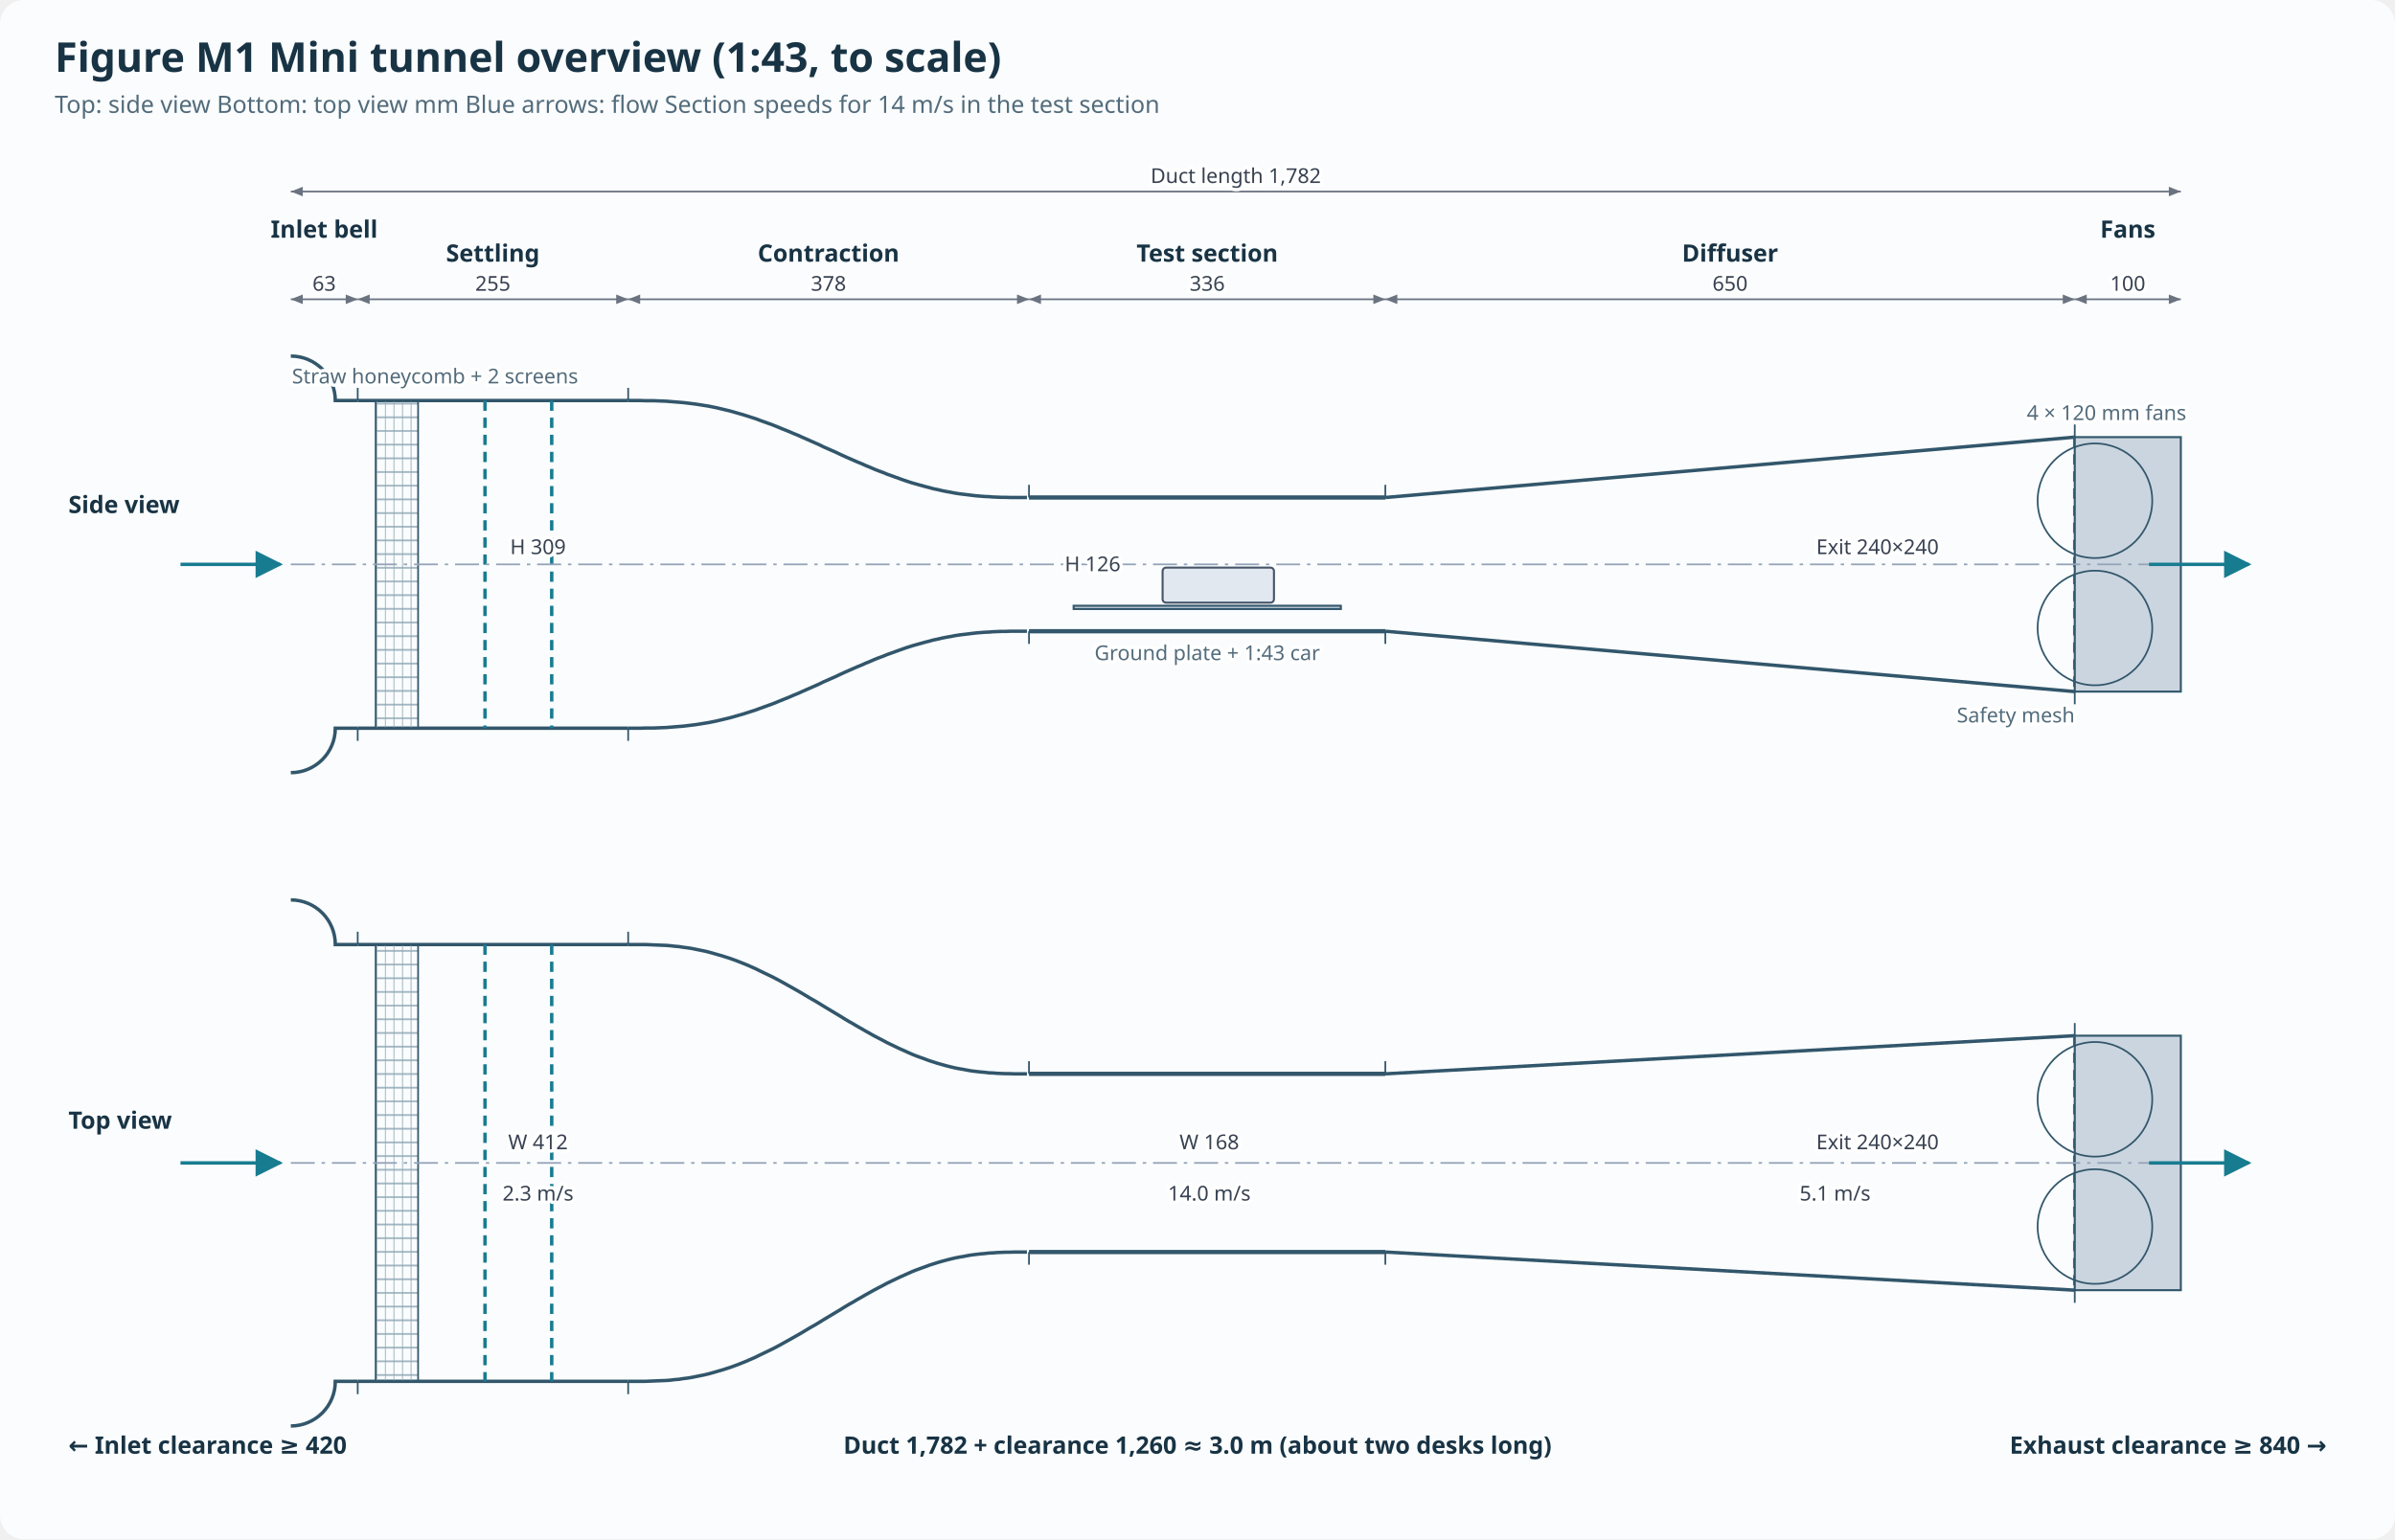
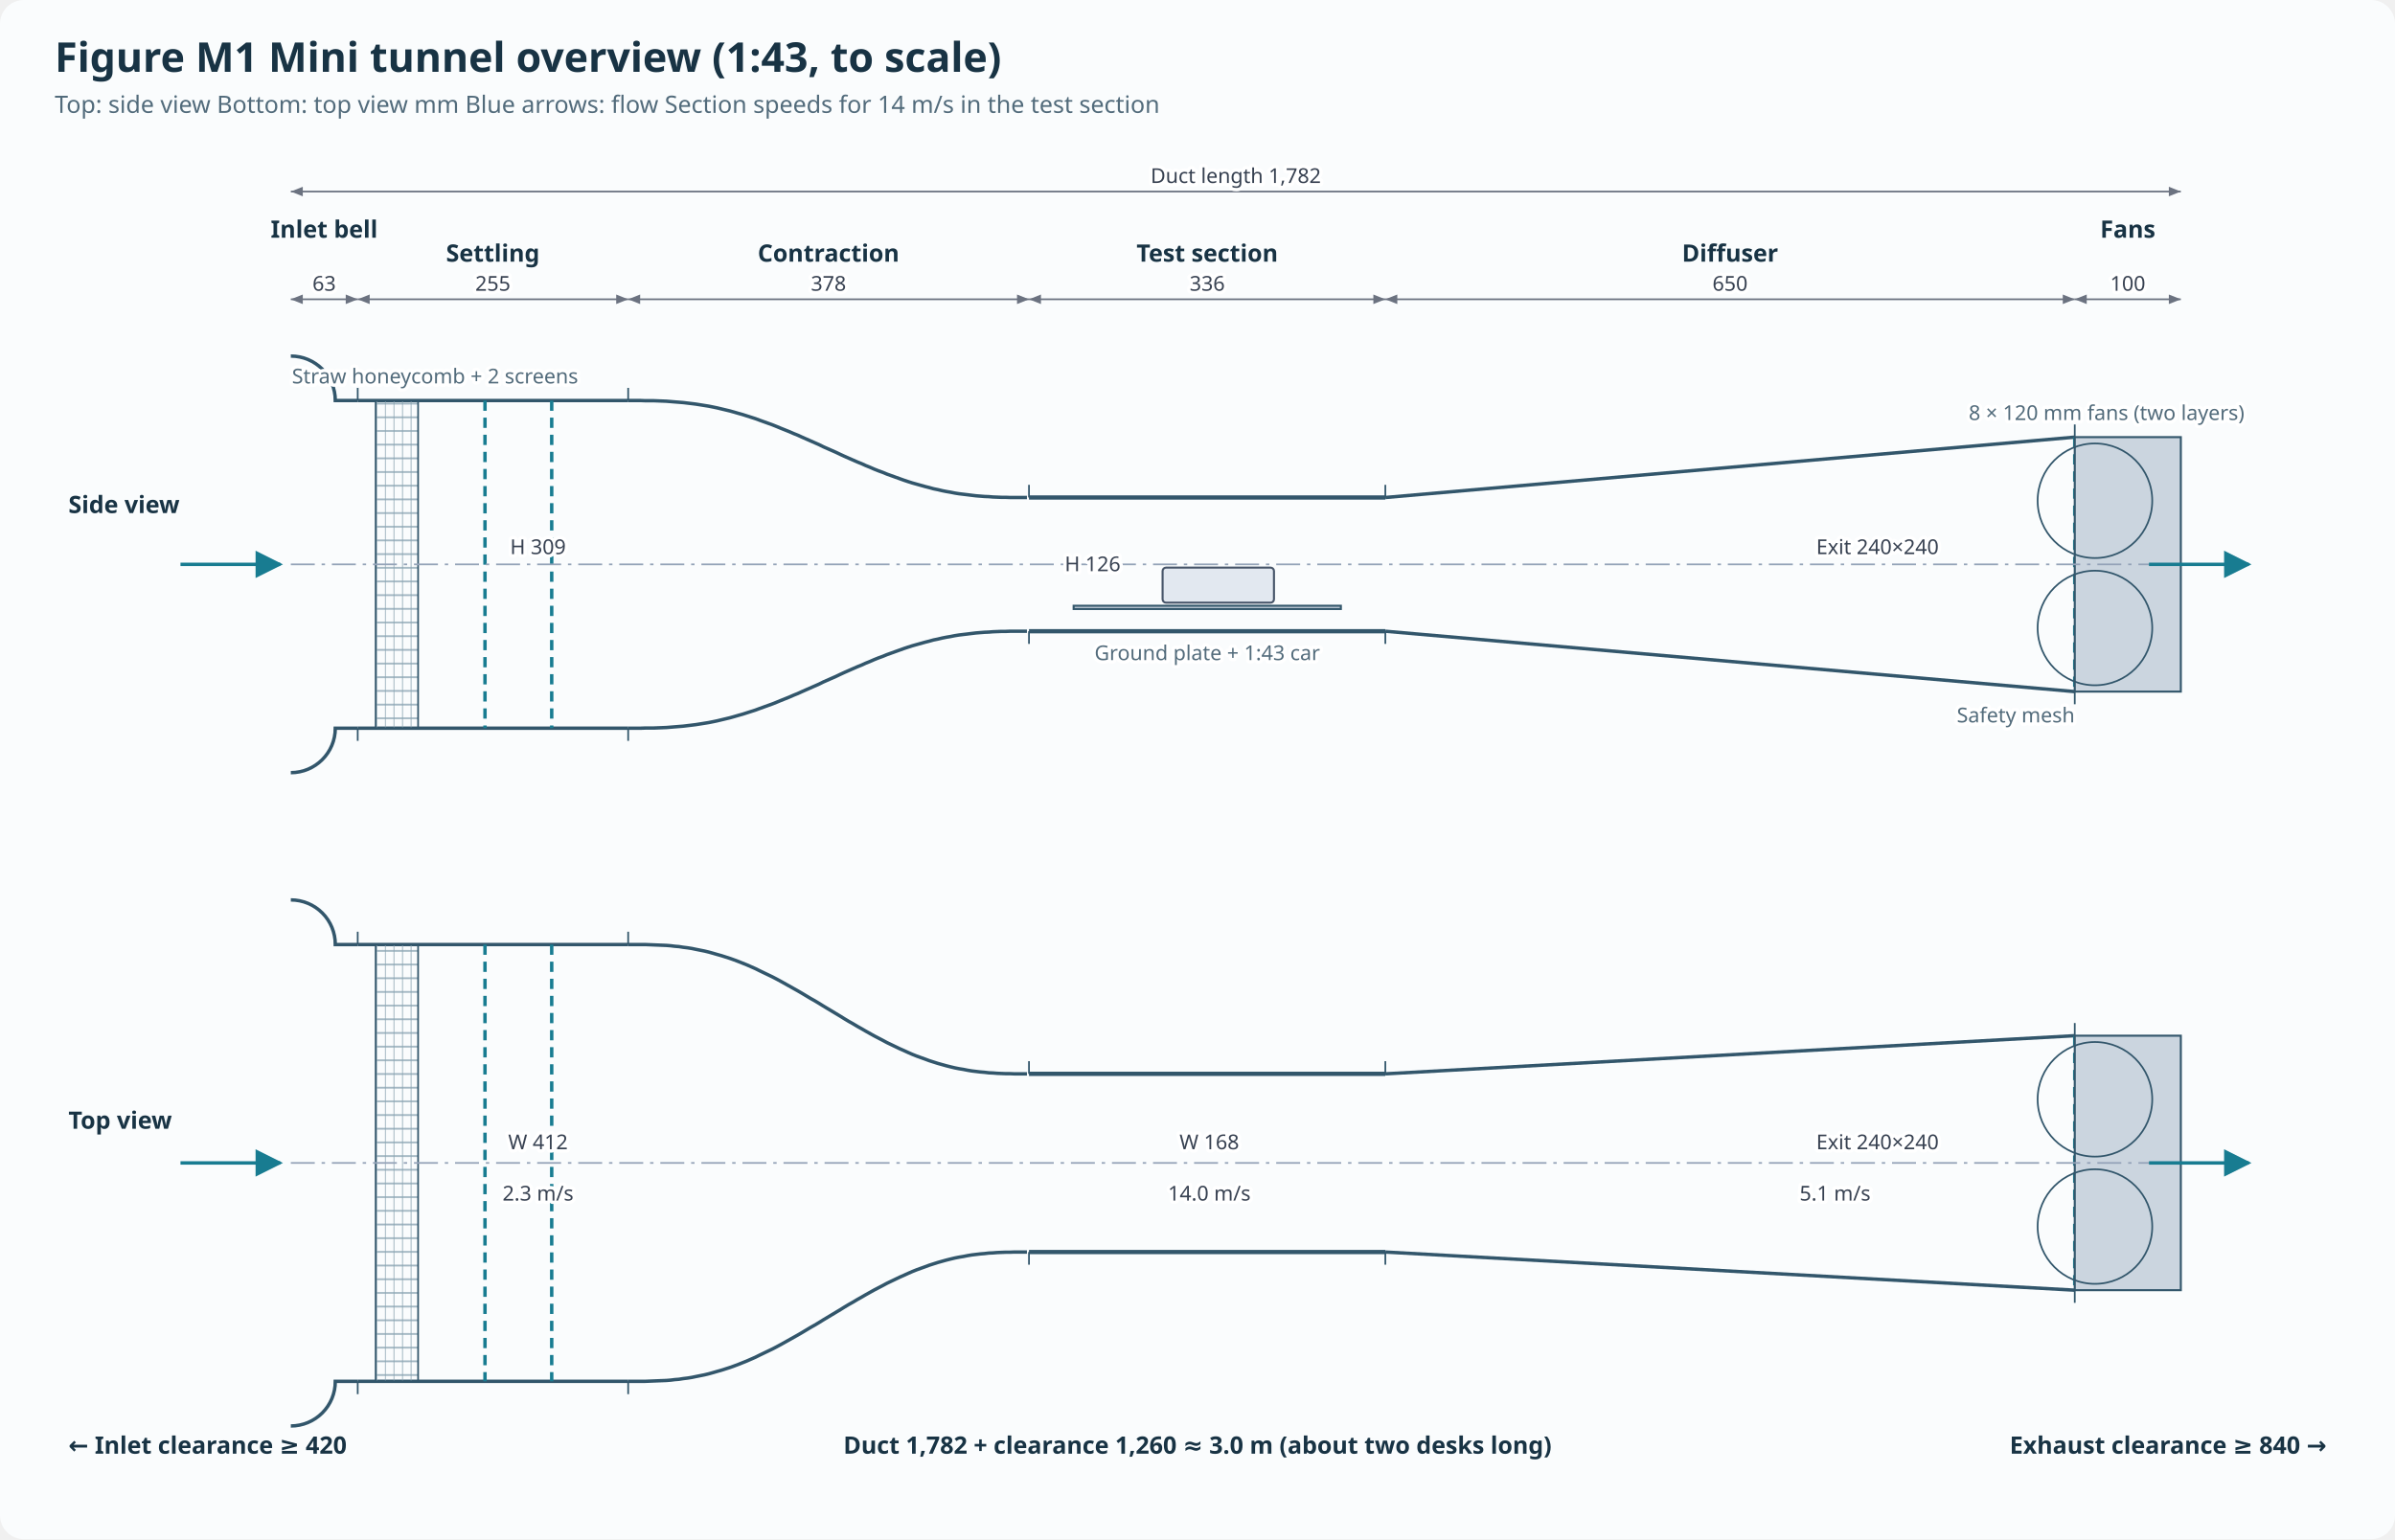
<svg xmlns="http://www.w3.org/2000/svg" width="1400" height="900" viewBox="0 0 1400 900" role="img" aria-labelledby="title desc">
  <defs>
    <marker id="a" viewBox="0 0 10 10" refX="10" refY="5" markerWidth="7" markerHeight="7" orient="auto-start-reverse">
      <path d="M0,1 L10,5 L0,9 z" fill="#6b7280" />
    </marker>
    <marker id="f" viewBox="0 0 10 10" refX="9" refY="5" markerWidth="8" markerHeight="8" orient="auto">
      <path d="M0,0 L10,5 L0,10 z" fill="#187c91" />
    </marker>
    <marker id="o" viewBox="0 0 10 10" refX="9" refY="5" markerWidth="7" markerHeight="7" orient="auto">
      <path d="M0,0 L10,5 L0,10 z" fill="#c2410c" />
    </marker>
    <pattern id="hc" width="5" height="8" patternUnits="userSpaceOnUse">
      <path d="M0 0V8 M0 4H5" stroke="#8aa4b2" stroke-width="0.8" />
    </pattern>
    <pattern id="hatch" width="6" height="6" patternUnits="userSpaceOnUse" patternTransform="rotate(45)">
      <path d="M0 0V6" stroke="#94a3b8" stroke-width="1" />
    </pattern>
    <style>
text{font-family:'PingFang TC','Heiti TC','Noto Sans TC','Microsoft JhengHei',sans-serif;fill:#183344}
.t{font-size:24px;font-weight:700} .st{font-size:14px;fill:#526b7b}
.l{font-size:14px;font-weight:600} .n{font-size:12px;fill:#526b7b} .d{font-size:12px;fill:#374151}
.w{font-size:12px;fill:#c2410c;font-weight:600}
.halo{paint-order:stroke;stroke:#ffffff;stroke-width:4px;stroke-linejoin:round}
.shell{stroke:#32566b;stroke-width:2;fill:#edf3f6}
.shell0{stroke:#32566b;stroke-width:2;fill:none}
.thin{stroke:#32566b;stroke-width:1;fill:none}
.pc{stroke:#32566b;stroke-width:2;fill:#e3f1f7}
.solid{stroke:#32566b;stroke-width:1.2;fill:#cbd5df}
.dark{stroke:#1f2937;stroke-width:1;fill:#4b5563}
.car{stroke:#475569;stroke-width:1.2;fill:#e2e8f0}
.air{stroke:#187c91;stroke-width:2;fill:none}
.airf{fill:#187c91}
.scr{stroke:#187c91;stroke-width:2;stroke-dasharray:6 4;fill:none}
.dim{stroke:#6b7280;stroke-width:1;fill:none}
.ext{stroke:#9ca3af;stroke-width:0.8;fill:none}
.guide{stroke:#cbd5e1;stroke-width:0.8;stroke-dasharray:3 4;fill:none}
.tbd{stroke:#c2410c;stroke-width:1.4;stroke-dasharray:5 3;fill:none}
.tbdf{stroke:#c2410c;stroke-width:1.4;stroke-dasharray:5 3;fill:#fff7ed}
.cl{stroke:#94a3b8;stroke-width:1;stroke-dasharray:14 4 2 4;fill:none}
.grid{stroke:#e5e7eb;stroke-width:1;fill:none}
.axis{stroke:#374151;stroke-width:1.2;fill:none}
.c1{stroke:#187c91;stroke-width:2.5;fill:none} .c2{stroke:#7c3aed;stroke-width:2.5;fill:none}
.c3{stroke:#187c91;stroke-width:2;stroke-dasharray:6 4;fill:none}
.bar{fill:#187c91} .bar2{fill:#94a3b8}
.hc{fill:url(#hc);stroke:#32566b;stroke-width:1}
</style>
  </defs>
  <rect width="1400" height="900" rx="14" fill="#fafcfd" />
  <text x="32.0" y="42.0" class="t" text-anchor="start">Figure M1  Mini tunnel overview (1:43, to scale)</text>
  <text x="32.0" y="66.0" class="st" text-anchor="start">Top: side view   Bottom: top view   mm   Blue arrows: flow   Section speeds for 14 m/s in the test section</text>
  <path d="M209.1,234.2 L196.0,234.2 A26.0,26.0 0 0 0 170.0,208.2" class="shell0" />
  <line x1="209.1" y1="234.2" x2="367.2" y2="234.2" class="shell0" />
  <polyline points="367.2,234.2 369.6,234.2 372.1,234.2 374.6,234.2 377.1,234.3 379.6,234.3 382.0,234.3 384.5,234.4 387.0,234.5 389.5,234.6 392.0,234.8 394.4,235.0 396.9,235.2 399.4,235.4 401.9,235.7 404.4,236.0 406.8,236.3 409.3,236.7 411.8,237.1 414.3,237.5 416.8,238.0 419.2,238.5 421.7,239.1 424.2,239.7 426.7,240.3 429.2,241.0 431.6,241.7 434.1,242.4 436.6,243.2 439.1,244.0 441.6,244.8 444.0,245.7 446.5,246.6 449.0,247.5 451.5,248.4 454.0,249.4 456.4,250.4 458.9,251.4 461.4,252.4 463.9,253.5 466.4,254.5 468.8,255.6 471.3,256.7 473.8,257.8 476.3,258.9 478.8,260.0 481.2,261.2 483.7,262.3 486.2,263.4 488.7,264.5 491.2,265.7 493.6,266.8 496.1,267.9 498.6,269.0 501.1,270.1 503.6,271.1 506.0,272.2 508.5,273.2 511.0,274.3 513.5,275.3 516.0,276.2 518.4,277.2 520.9,278.1 523.4,279.0 525.9,279.9 528.4,280.8 530.8,281.6 533.3,282.4 535.8,283.1 538.3,283.8 540.8,284.5 543.2,285.1 545.7,285.8 548.2,286.3 550.7,286.9 553.2,287.4 555.6,287.8 558.1,288.3 560.6,288.7 563.1,289.0 565.6,289.3 568.0,289.6 570.5,289.9 573.0,290.1 575.5,290.3 578.0,290.4 580.4,290.6 582.9,290.7 585.4,290.8 587.9,290.8 590.4,290.9 592.8,290.9 595.3,290.9 597.8,290.9 600.3,290.9" class="shell0" />
  <line x1="601.5" y1="290.9" x2="809.8" y2="290.9" class="shell0" style="stroke-width:2.5" />
  <line x1="809.8" y1="290.9" x2="1212.8" y2="255.6" class="shell0" />
  <path d="M209.1,425.8 L196.0,425.8 A26.0,26.0 0 0 1 170.0,451.8" class="shell0" />
  <line x1="209.1" y1="425.8" x2="367.2" y2="425.8" class="shell0" />
  <polyline points="367.2,425.8 369.6,425.8 372.1,425.8 374.6,425.8 377.1,425.7 379.6,425.7 382.0,425.7 384.5,425.6 387.0,425.5 389.5,425.4 392.0,425.2 394.4,425.0 396.9,424.8 399.4,424.6 401.9,424.3 404.4,424.0 406.8,423.7 409.3,423.3 411.8,422.9 414.3,422.5 416.8,422.0 419.2,421.5 421.7,420.9 424.2,420.3 426.7,419.7 429.2,419.0 431.6,418.3 434.1,417.6 436.6,416.8 439.1,416.0 441.6,415.2 444.0,414.3 446.5,413.4 449.0,412.5 451.5,411.6 454.0,410.6 456.4,409.6 458.9,408.6 461.4,407.6 463.9,406.5 466.4,405.5 468.8,404.4 471.3,403.3 473.8,402.2 476.3,401.1 478.8,400.0 481.2,398.8 483.7,397.7 486.2,396.6 488.7,395.5 491.2,394.3 493.6,393.2 496.1,392.1 498.6,391.0 501.1,389.9 503.6,388.9 506.0,387.8 508.5,386.8 511.0,385.7 513.5,384.7 516.0,383.8 518.4,382.8 520.9,381.9 523.4,381.0 525.9,380.1 528.4,379.2 530.8,378.4 533.3,377.6 535.8,376.9 538.3,376.2 540.8,375.5 543.2,374.9 545.7,374.2 548.2,373.7 550.7,373.1 553.2,372.6 555.6,372.2 558.1,371.7 560.6,371.3 563.1,371.0 565.6,370.7 568.0,370.4 570.5,370.1 573.0,369.9 575.5,369.7 578.0,369.6 580.4,369.4 582.9,369.3 585.4,369.2 587.9,369.2 590.4,369.1 592.8,369.1 595.3,369.1 597.8,369.1 600.3,369.1" class="shell0" />
  <line x1="601.5" y1="369.1" x2="809.8" y2="369.1" class="shell0" style="stroke-width:2.5" />
  <line x1="809.8" y1="369.1" x2="1212.8" y2="404.4" class="shell0" />
  <line x1="209.1" y1="226.8" x2="209.1" y2="234.2" class="thin" />
  <line x1="209.1" y1="433.2" x2="209.1" y2="425.8" class="thin" />
  <line x1="367.2" y1="226.8" x2="367.2" y2="234.2" class="thin" />
  <line x1="367.2" y1="433.2" x2="367.2" y2="425.8" class="thin" />
  <line x1="601.5" y1="283.5" x2="601.5" y2="290.9" class="thin" />
  <line x1="601.5" y1="376.5" x2="601.5" y2="369.1" class="thin" />
  <line x1="809.8" y1="283.5" x2="809.8" y2="290.9" class="thin" />
  <line x1="809.8" y1="376.5" x2="809.8" y2="369.1" class="thin" />
  <line x1="1212.8" y1="248.2" x2="1212.8" y2="255.6" class="thin" />
  <line x1="1212.8" y1="411.8" x2="1212.8" y2="404.4" class="thin" />
  <rect x="219.6" y="234.2" width="24.8" height="191.6" class="hc" />
  <line x1="283.5" y1="234.2" x2="283.5" y2="425.8" class="scr" />
  <line x1="322.5" y1="234.2" x2="322.5" y2="425.8" class="scr" />
  <line x1="1212.8" y1="255.6" x2="1212.8" y2="404.4" class="scr" />
  <rect x="1212.8" y="255.6" width="62.0" height="148.8" class="solid" />
  <circle cx="1224.6" cy="367.2" r="33.5" class="thin" />
  <circle cx="1224.6" cy="292.8" r="33.5" class="thin" />
  <line x1="170.0" y1="330.0" x2="1274.8" y2="330.0" class="cl" />
  <path d="M209.1,552.3 L196.0,552.3 A26.0,26.0 0 0 0 170.0,526.2" class="shell0" />
  <line x1="209.1" y1="552.3" x2="367.2" y2="552.3" class="shell0" />
  <polyline points="367.2,552.3 369.6,552.3 372.1,552.3 374.6,552.3 377.1,552.3 379.6,552.4 382.0,552.5 384.5,552.6 387.0,552.7 389.5,552.8 392.0,553.0 394.4,553.3 396.9,553.5 399.4,553.9 401.9,554.2 404.4,554.6 406.8,555.1 409.3,555.6 411.8,556.1 414.3,556.7 416.8,557.4 419.2,558.1 421.7,558.8 424.2,559.6 426.7,560.4 429.2,561.3 431.6,562.2 434.1,563.2 436.6,564.2 439.1,565.3 441.6,566.4 444.0,567.6 446.5,568.8 449.0,570.0 451.5,571.2 454.0,572.5 456.4,573.8 458.9,575.2 461.4,576.6 463.9,578.0 466.4,579.4 468.8,580.8 471.3,582.3 473.8,583.8 476.3,585.2 478.8,586.7 481.2,588.2 483.7,589.7 486.2,591.2 488.7,592.7 491.2,594.2 493.6,595.7 496.1,597.2 498.6,598.6 501.1,600.1 503.6,601.5 506.0,602.9 508.5,604.3 511.0,605.7 513.5,607.0 516.0,608.3 518.4,609.6 520.9,610.8 523.4,612.0 525.9,613.2 528.4,614.3 530.8,615.4 533.3,616.5 535.8,617.5 538.3,618.4 540.8,619.3 543.2,620.2 545.7,621.0 548.2,621.8 550.7,622.5 553.2,623.2 555.6,623.8 558.1,624.4 560.6,624.9 563.1,625.3 565.6,625.8 568.0,626.2 570.5,626.5 573.0,626.8 575.5,627.0 578.0,627.3 580.4,627.4 582.9,627.6 585.4,627.7 587.9,627.8 590.4,627.8 592.8,627.9 595.3,627.9 597.8,627.9 600.3,627.9" class="shell0" />
  <line x1="601.5" y1="627.9" x2="809.8" y2="627.9" class="shell0" style="stroke-width:2.5" />
  <line x1="809.8" y1="627.9" x2="1212.8" y2="605.6" class="shell0" />
  <path d="M209.1,807.7 L196.0,807.7 A26.0,26.0 0 0 1 170.0,833.8" class="shell0" />
  <line x1="209.1" y1="807.7" x2="367.2" y2="807.7" class="shell0" />
  <polyline points="367.2,807.7 369.6,807.7 372.1,807.7 374.6,807.7 377.1,807.7 379.6,807.6 382.0,807.5 384.5,807.4 387.0,807.3 389.5,807.2 392.0,807.0 394.4,806.7 396.9,806.5 399.4,806.1 401.9,805.8 404.4,805.4 406.8,804.9 409.3,804.4 411.8,803.9 414.3,803.3 416.8,802.6 419.2,801.9 421.7,801.2 424.2,800.4 426.7,799.6 429.2,798.7 431.6,797.8 434.1,796.8 436.6,795.8 439.1,794.7 441.6,793.6 444.0,792.4 446.5,791.2 449.0,790.0 451.5,788.8 454.0,787.5 456.4,786.2 458.9,784.8 461.4,783.4 463.9,782.0 466.4,780.6 468.8,779.2 471.3,777.7 473.8,776.2 476.3,774.8 478.8,773.3 481.2,771.8 483.7,770.3 486.2,768.8 488.7,767.3 491.2,765.8 493.6,764.3 496.1,762.8 498.6,761.4 501.1,759.9 503.6,758.5 506.0,757.1 508.5,755.7 511.0,754.3 513.5,753.0 516.0,751.7 518.4,750.4 520.9,749.2 523.4,748.0 525.9,746.8 528.4,745.7 530.8,744.6 533.3,743.5 535.8,742.5 538.3,741.6 540.8,740.7 543.2,739.8 545.7,739.0 548.2,738.2 550.7,737.5 553.2,736.8 555.6,736.2 558.1,735.6 560.6,735.1 563.1,734.7 565.6,734.2 568.0,733.8 570.5,733.5 573.0,733.2 575.5,733.0 578.0,732.7 580.4,732.6 582.9,732.4 585.4,732.3 587.9,732.2 590.4,732.2 592.8,732.1 595.3,732.1 597.8,732.1 600.3,732.1" class="shell0" />
  <line x1="601.5" y1="732.1" x2="809.8" y2="732.1" class="shell0" style="stroke-width:2.5" />
  <line x1="809.8" y1="732.1" x2="1212.8" y2="754.4" class="shell0" />
  <line x1="209.1" y1="544.8" x2="209.1" y2="552.3" class="thin" />
  <line x1="209.1" y1="815.2" x2="209.1" y2="807.7" class="thin" />
  <line x1="367.2" y1="544.8" x2="367.2" y2="552.3" class="thin" />
  <line x1="367.2" y1="815.2" x2="367.2" y2="807.7" class="thin" />
  <line x1="601.5" y1="620.5" x2="601.5" y2="627.9" class="thin" />
  <line x1="601.5" y1="739.5" x2="601.5" y2="732.1" class="thin" />
  <line x1="809.8" y1="620.5" x2="809.8" y2="627.9" class="thin" />
  <line x1="809.8" y1="739.5" x2="809.8" y2="732.1" class="thin" />
  <line x1="1212.8" y1="598.2" x2="1212.8" y2="605.6" class="thin" />
  <line x1="1212.8" y1="761.8" x2="1212.8" y2="754.4" class="thin" />
  <rect x="219.6" y="552.3" width="24.8" height="255.4" class="hc" />
  <line x1="283.5" y1="552.3" x2="283.5" y2="807.7" class="scr" />
  <line x1="322.5" y1="552.3" x2="322.5" y2="807.7" class="scr" />
  <line x1="1212.8" y1="605.6" x2="1212.8" y2="754.4" class="scr" />
  <rect x="1212.8" y="605.6" width="62.0" height="148.8" class="solid" />
  <circle cx="1224.6" cy="717.2" r="33.5" class="thin" />
  <circle cx="1224.6" cy="642.8" r="33.5" class="thin" />
  <line x1="170.0" y1="680.0" x2="1274.8" y2="680.0" class="cl" />
  <line x1="105.5" y1="330.0" x2="163.8" y2="330.0" class="air" marker-end="url(#f)" />
  <line x1="1256.2" y1="330.0" x2="1314.5" y2="330.0" class="air" marker-end="url(#f)" />
  <line x1="105.5" y1="680.0" x2="163.8" y2="680.0" class="air" marker-end="url(#f)" />
  <line x1="1256.2" y1="680.0" x2="1314.5" y2="680.0" class="air" marker-end="url(#f)" />
  <rect x="627.6" y="354.2" width="156.2" height="1.9" class="solid" />
  <rect x="679.6" y="331.9" width="65.1" height="20.5" class="car" rx="2" />
  <text x="40.0" y="300.0" class="l" text-anchor="start">Side view</text>
  <text x="40.0" y="660.0" class="l" text-anchor="start">Top view</text>
  <line x1="170.0" y1="175.0" x2="209.1" y2="175.0" class="dim" marker-start="url(#a)" marker-end="url(#a)" />
  <text x="189.5" y="170.0" class="d halo" text-anchor="middle">63</text>
  <text x="189.5" y="139.0" class="l" text-anchor="middle">Inlet bell</text>
  <line x1="209.1" y1="175.0" x2="367.2" y2="175.0" class="dim" marker-start="url(#a)" marker-end="url(#a)" />
  <text x="288.1" y="170.0" class="d halo" text-anchor="middle">255</text>
  <text x="288.1" y="153.0" class="l" text-anchor="middle">Settling</text>
  <line x1="367.2" y1="175.0" x2="601.5" y2="175.0" class="dim" marker-start="url(#a)" marker-end="url(#a)" />
  <text x="484.3" y="170.0" class="d halo" text-anchor="middle">378</text>
  <text x="484.3" y="153.0" class="l" text-anchor="middle">Contraction</text>
  <line x1="601.5" y1="175.0" x2="809.8" y2="175.0" class="dim" marker-start="url(#a)" marker-end="url(#a)" />
  <text x="705.7" y="170.0" class="d halo" text-anchor="middle">336</text>
  <text x="705.7" y="153.0" class="l" text-anchor="middle">Test section</text>
  <line x1="809.8" y1="175.0" x2="1212.8" y2="175.0" class="dim" marker-start="url(#a)" marker-end="url(#a)" />
  <text x="1011.3" y="170.0" class="d halo" text-anchor="middle">650</text>
  <text x="1011.3" y="153.0" class="l" text-anchor="middle">Diffuser</text>
  <line x1="1212.8" y1="175.0" x2="1274.8" y2="175.0" class="dim" marker-start="url(#a)" marker-end="url(#a)" />
  <text x="1243.8" y="170.0" class="d halo" text-anchor="middle">100</text>
  <text x="1243.8" y="139.0" class="l" text-anchor="middle">Fans</text>
  <line x1="170.0" y1="112.0" x2="1274.8" y2="112.0" class="dim" marker-start="url(#a)" marker-end="url(#a)" />
  <text x="722.4" y="107.0" class="d halo" text-anchor="middle">Duct length 1,782</text>
  <text x="314.5" y="324.0" class="d halo" text-anchor="middle">H 309</text>
  <text x="638.7" y="334.0" class="d halo" text-anchor="middle">H 126</text>
  <text x="1097.5" y="324.0" class="d halo" text-anchor="middle">Exit 240×240</text>
  <text x="314.5" y="672.0" class="d halo" text-anchor="middle">W 412</text>
  <text x="706.9" y="672.0" class="d halo" text-anchor="middle">W 168</text>
  <text x="1097.5" y="672.0" class="d halo" text-anchor="middle">Exit 240×240</text>
  <text x="314.5" y="702.0" class="d halo" text-anchor="middle">2.3 m/s</text>
  <text x="706.9" y="702.0" class="d halo" text-anchor="middle">14.0 m/s</text>
  <text x="1072.7" y="702.0" class="d halo" text-anchor="middle">5.1 m/s</text>
  <text x="254.3" y="224.2" class="n halo" text-anchor="middle">Straw honeycomb + 2 screens</text>
-   <text x="1231.4" y="245.6" class="n halo" text-anchor="middle">4 × 120 mm fans</text>
+   <text x="1231.4" y="245.6" class="n halo" text-anchor="middle">8 × 120 mm fans (two layers)</text>
  <text x="1212.8" y="422.4" class="n halo" text-anchor="end">Safety mesh</text>
  <text x="705.7" y="386.0" class="n halo" text-anchor="middle">Ground plate + 1:43 car</text>
  <text x="40.0" y="850.0" class="l" text-anchor="start">← Inlet clearance ≥ 420</text>
  <text x="1360.0" y="850.0" class="l" text-anchor="end">Exhaust clearance ≥ 840 →</text>
  <text x="700.0" y="850.0" class="l" text-anchor="middle">Duct 1,782 + clearance 1,260 ≈ 3.0 m (about two desks long)</text>
</svg>
